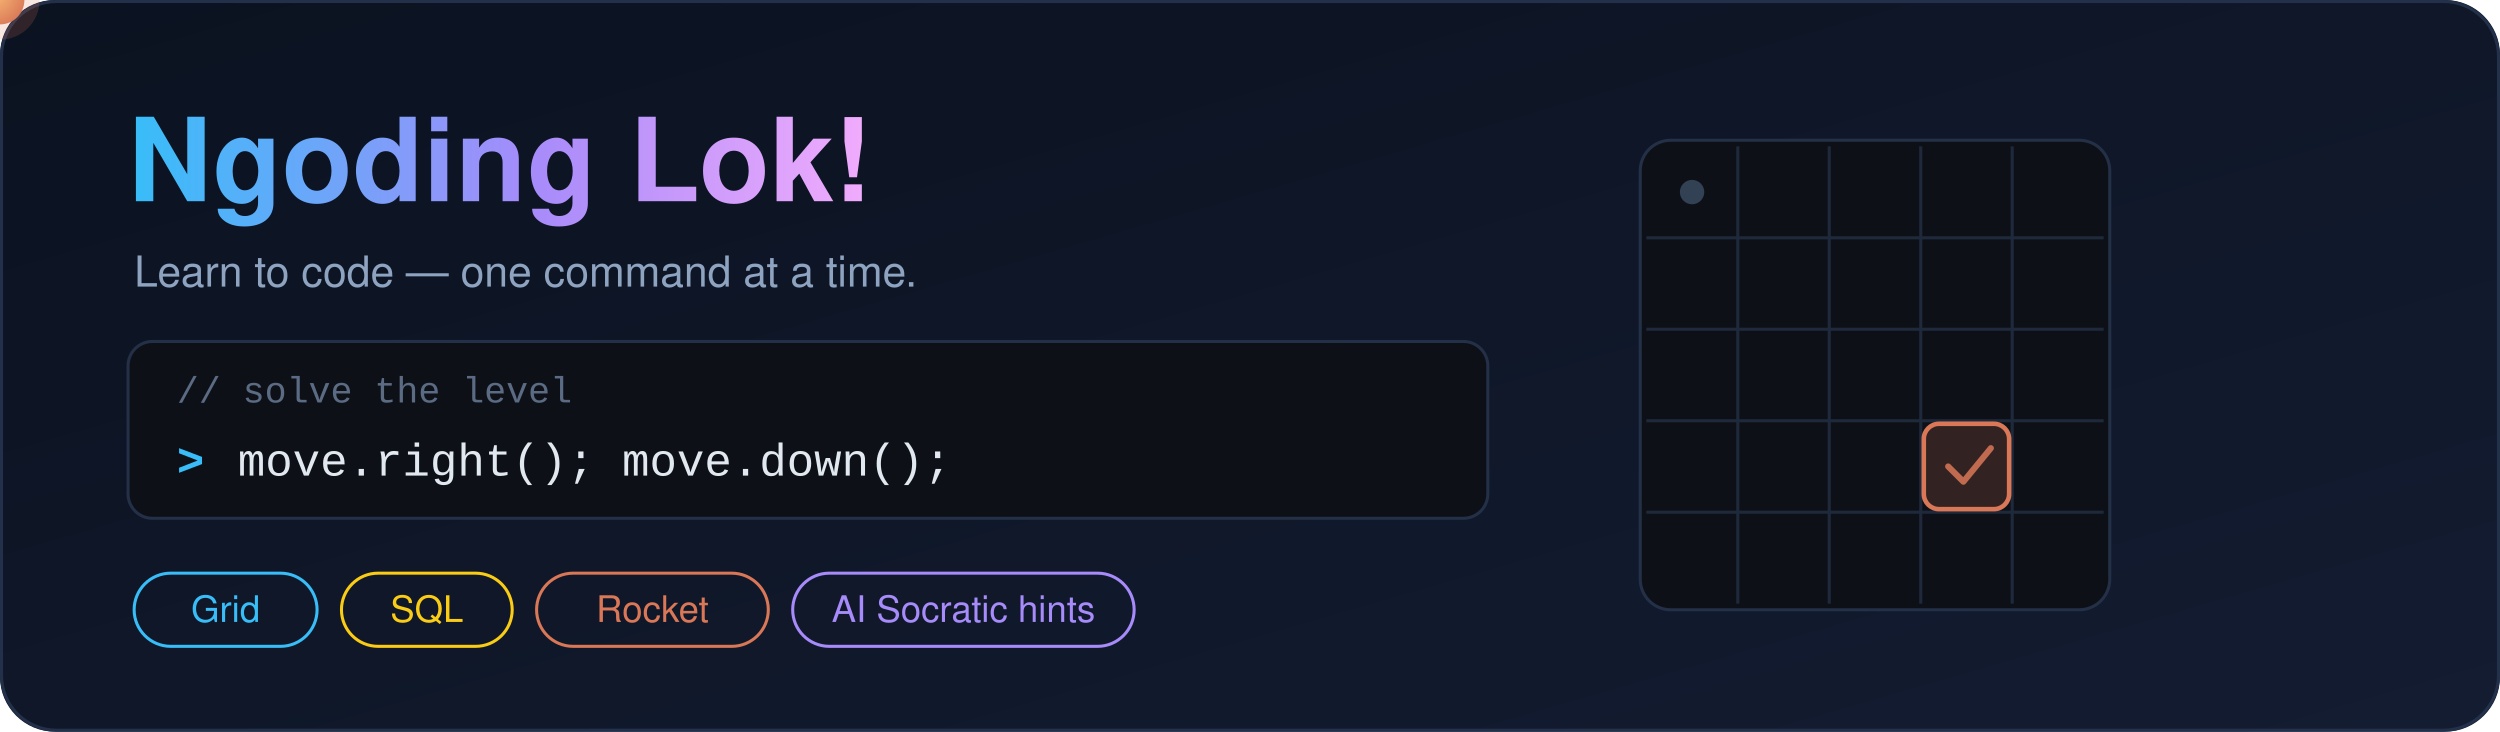
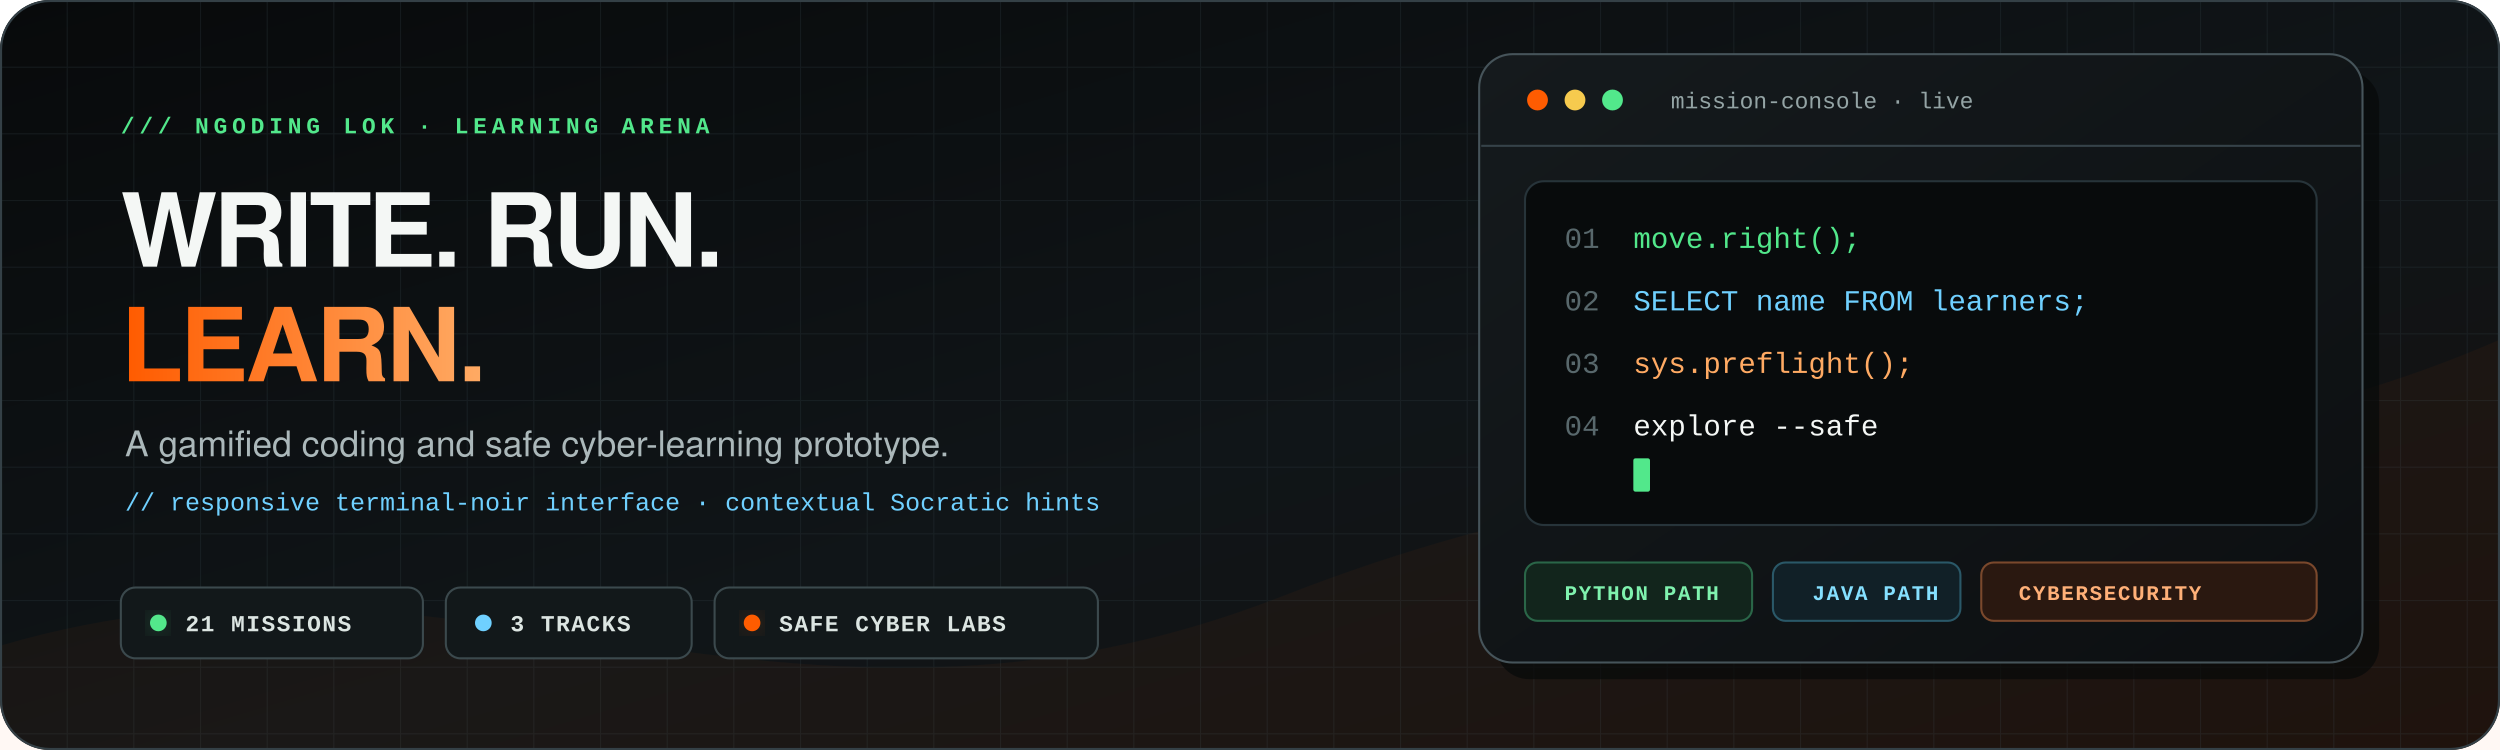
- <svg xmlns="http://www.w3.org/2000/svg" viewBox="0 0 820 240" width="820" height="240" role="img" aria-label="Ngoding Lok! — an AI-assisted gamified platform for learning to code">
+ <svg xmlns="http://www.w3.org/2000/svg" viewBox="0 0 1200 360" width="1200" height="360" role="img" aria-label="Ngoding Lok — write, run, learn">
  <defs>
-     <linearGradient id="bg" x1="0" y1="0" x2="1" y2="1">
-       <stop offset="0" stop-color="#0b1220" />
-       <stop offset="1" stop-color="#131c31" />
+     <linearGradient id="background" x1="0" y1="0" x2="1" y2="1">
+       <stop offset="0" stop-color="#080A0B" />
+       <stop offset="0.55" stop-color="#101518" />
+       <stop offset="1" stop-color="#15100E" />
    </linearGradient>
-     <linearGradient id="title" x1="0" y1="0" x2="1" y2="0">
-       <stop offset="0" stop-color="#38bdf8" />
-       <stop offset="0.55" stop-color="#a78bfa" />
-       <stop offset="1" stop-color="#f0abfc" />
+     <linearGradient id="ember" x1="0" y1="0" x2="1" y2="0">
+       <stop offset="0" stop-color="#FF5C01" />
+       <stop offset="1" stop-color="#FFAA63" />
    </linearGradient>
-     <radialGradient id="player" cx="0.35" cy="0.35" r="0.75">
-       <stop offset="0" stop-color="#fbbf77" />
-       <stop offset="1" stop-color="#d97757" />
-     </radialGradient>
+     <linearGradient id="panel" x1="0" y1="0" x2="1" y2="1">
+       <stop offset="0" stop-color="#151A1D" />
+       <stop offset="1" stop-color="#0C0F11" />
+     </linearGradient>
+     <pattern id="grid" width="32" height="32" patternUnits="userSpaceOnUse">
+       <path d="M32 0H0V32" fill="none" stroke="#2A353A" stroke-width="1" opacity="0.34" />
+     </pattern>
+     <filter id="softGlow" x="-25%" y="-25%" width="150%" height="150%">
+       <feGaussianBlur stdDeviation="8" result="blur" />
+       <feMerge>
+         <feMergeNode in="blur" />
+         <feMergeNode in="SourceGraphic" />
+       </feMerge>
+     </filter>
  </defs>
-   <rect x="0" y="0" width="820" height="240" rx="18" fill="url(#bg)" />
-   <rect x="0.5" y="0.5" width="819" height="239" rx="18" fill="none" stroke="#22304a" stroke-width="1" />
-   <text x="42" y="66" font-family="'Segoe UI',Helvetica,Arial,sans-serif" font-size="38" font-weight="700" fill="url(#title)">Ngoding Lok!</text>
-   <text x="44" y="94" font-family="'Segoe UI',Helvetica,Arial,sans-serif" font-size="14" fill="#8ea3c0">Learn to code — one command at a time.</text>
-   <rect x="42" y="112" width="446" height="58" rx="8" fill="#0d1117" stroke="#233047" />
-   <text x="58" y="132" font-family="'SFMono-Regular',Consolas,'Liberation Mono',monospace" font-size="12" fill="#5b6b83">// solve the level</text>
-   <text x="58" y="156" font-family="'SFMono-Regular',Consolas,'Liberation Mono',monospace" font-size="15" font-weight="700" fill="#38bdf8">&gt;
-     <animate attributeName="opacity" values="1;0" keyTimes="0;0.5" calcMode="discrete" dur="1s" repeatCount="indefinite" />
-   </text>
-   <g font-family="'SFMono-Regular',Consolas,'Liberation Mono',monospace" font-size="15">
-     <text x="78" y="156" fill="#e2e8f0">move.right(); move.down();
-       <animate attributeName="opacity" values="1;1;0;0;1" keyTimes="0;0.30;0.36;0.95;1" dur="6s" repeatCount="indefinite" />
-     </text>
-     <text x="78" y="156" fill="#facc15" opacity="0">SELECT * FROM users;
-       <animate attributeName="opacity" values="0;0;1;1;0;0" keyTimes="0;0.30;0.36;0.63;0.69;1" dur="6s" repeatCount="indefinite" />
-     </text>
-     <text x="78" y="156" fill="#fca5a5" opacity="0">engine.start(); throttle(100);
-       <animate attributeName="opacity" values="0;0;1;1;0" keyTimes="0;0.63;0.69;0.96;1" dur="6s" repeatCount="indefinite" />
-     </text>
+   <rect width="1200" height="360" rx="24" fill="url(#background)" />
+   <rect width="1200" height="360" rx="24" fill="url(#grid)" />
+   <path d="M0 310C220 245 376 380 616 286S1005 248 1200 163V360H0Z" fill="#FF5C01" opacity="0.045" />
+   <rect x="0.5" y="0.5" width="1199" height="359" rx="23.5" fill="none" stroke="#344046" />
+   <text x="58" y="64" font-family="'SFMono-Regular',Consolas,'Liberation Mono',monospace" font-size="11" font-weight="700" letter-spacing="2.3" fill="#52E88B">/// NGODING LOK · LEARNING ARENA</text>
+   <text x="58" y="128" font-family="'Segoe UI',Helvetica,Arial,sans-serif" font-size="49" font-weight="800" letter-spacing="-1.5" fill="#F4F7F5">WRITE. RUN.</text>
+   <text x="58" y="183" font-family="'Segoe UI',Helvetica,Arial,sans-serif" font-size="49" font-weight="800" letter-spacing="-1.5" fill="url(#ember)">LEARN.</text>
+   <text x="60" y="219" font-family="'Segoe UI',Helvetica,Arial,sans-serif" font-size="17" fill="#ABB8BA">A gamified coding and safe cyber-learning prototype.</text>
+   <text x="60" y="245" font-family="'SFMono-Regular',Consolas,'Liberation Mono',monospace" font-size="12" fill="#6FD0FF">// responsive terminal-noir interface · contextual Socratic hints</text>
+   <g font-family="'SFMono-Regular',Consolas,'Liberation Mono',monospace" font-size="11" font-weight="700" letter-spacing="0.7">
+     <rect x="58" y="282" width="145" height="34" rx="7" fill="#12181A" stroke="#3B494D" />
+     <circle cx="76" cy="299" r="4" fill="#52E88B" filter="url(#softGlow)" />
+     <text x="89" y="303" fill="#DCE5E2">21 MISSIONS</text>
+     <rect x="214" y="282" width="118" height="34" rx="7" fill="#12181A" stroke="#3B494D" />
+     <circle cx="232" cy="299" r="4" fill="#6FD0FF" />
+     <text x="245" y="303" fill="#DCE5E2">3 TRACKS</text>
+     <rect x="343" y="282" width="184" height="34" rx="7" fill="#12181A" stroke="#3B494D" />
+     <circle cx="361" cy="299" r="4" fill="#FF5C01" filter="url(#softGlow)" />
+     <text x="374" y="303" fill="#DCE5E2">SAFE CYBER LABS</text>
  </g>
-   <g font-family="'Segoe UI',Helvetica,Arial,sans-serif" font-size="12" text-anchor="middle">
-     <rect x="44" y="188" width="60" height="24" rx="12" fill="none" stroke="#38bdf8" />
-     <text x="74" y="204" fill="#38bdf8">Grid</text>
-     <rect x="112" y="188" width="56" height="24" rx="12" fill="none" stroke="#facc15" />
-     <text x="140" y="204" fill="#facc15">SQL</text>
-     <rect x="176" y="188" width="76" height="24" rx="12" fill="none" stroke="#d97757" />
-     <text x="214" y="204" fill="#d97757">Rocket</text>
-     <rect x="260" y="188" width="112" height="24" rx="12" fill="none" stroke="#a78bfa" />
-     <text x="316" y="204" fill="#a78bfa">AI Socratic hints</text>
+   <rect x="718" y="34" width="424" height="292" rx="16" fill="#060809" opacity="0.7" />
+   <rect x="710" y="26" width="424" height="292" rx="16" fill="url(#panel)" stroke="#46545A" />
+   <path d="M711 70H1133" stroke="#364249" />
+   <circle cx="738" cy="48" r="5" fill="#FF5C01" />
+   <circle cx="756" cy="48" r="5" fill="#F6CA4E" />
+   <circle cx="774" cy="48" r="5" fill="#52E88B" />
+   <text x="802" y="52" font-family="'SFMono-Regular',Consolas,'Liberation Mono',monospace" font-size="11" fill="#94A4A5">mission-console · live</text>
+   <rect x="732" y="87" width="380" height="165" rx="9" fill="#080B0C" stroke="#27343A" />
+   <g font-family="'SFMono-Regular',Consolas,'Liberation Mono',monospace" font-size="14">
+     <text x="751" y="119" fill="#58686C">01</text>
+     <text x="784" y="119" fill="#52E88B">move.right();</text>
+     <text x="751" y="149" fill="#58686C">02</text>
+     <text x="784" y="149" fill="#6FD0FF">SELECT name FROM learners;</text>
+     <text x="751" y="179" fill="#58686C">03</text>
+     <text x="784" y="179" fill="#FFAA63">sys.preflight();</text>
+     <text x="751" y="209" fill="#58686C">04</text>
+     <text x="784" y="209" fill="#F4F7F5">explore --safe</text>
+     <rect x="784" y="220" width="8" height="16" rx="1" fill="#52E88B">
+       <animate attributeName="opacity" values="1;0;1" dur="1s" repeatCount="indefinite" />
+     </rect>
  </g>
-   <rect x="538" y="46" width="154" height="154" rx="10" fill="#0d1117" stroke="#233047" />
-   <g stroke="#1e293b" stroke-width="1">
-     <line x1="570" y1="48" x2="570" y2="198" />
-     <line x1="600" y1="48" x2="600" y2="198" />
-     <line x1="630" y1="48" x2="630" y2="198" />
-     <line x1="660" y1="48" x2="660" y2="198" />
-     <line x1="540" y1="78" x2="690" y2="78" />
-     <line x1="540" y1="108" x2="690" y2="108" />
-     <line x1="540" y1="138" x2="690" y2="138" />
-     <line x1="540" y1="168" x2="690" y2="168" />
-   </g>
-   <circle cx="555" cy="63" r="4" fill="#334155" />
-   <rect x="631" y="139" width="28" height="28" rx="5" fill="#d97757" fill-opacity="0.18" stroke="#d97757" stroke-width="1.5">
-     <animate attributeName="stroke-opacity" values="0.35;0.9;0.35" dur="1.6s" repeatCount="indefinite" />
-   </rect>
-   <path d="M639 153 l5 5 l9 -11" fill="none" stroke="#d97757" stroke-width="2" stroke-linecap="round" stroke-linejoin="round" opacity="0.85" />
-   <g>
-     <circle cx="0" cy="0" r="13" fill="#d97757" opacity="0.18" />
-     <circle cx="0" cy="0" r="8" fill="url(#player)" />
-     <animateTransform attributeName="transform" type="translate" values="555 63;585 63;615 63;645 63;645 93;645 123;645 153;645 153" keyTimes="0;0.11;0.22;0.33;0.44;0.55;0.66;1" calcMode="linear" dur="6s" repeatCount="indefinite" />
-     <animate attributeName="opacity" values="1;1;0;1" keyTimes="0;0.9;0.97;1" dur="6s" repeatCount="indefinite" />
+   <g font-family="'SFMono-Regular',Consolas,'Liberation Mono',monospace" font-size="10" font-weight="700" letter-spacing="0.8">
+     <rect x="732" y="270" width="109" height="28" rx="6" fill="#12251C" stroke="#2A6648" />
+     <text x="751" y="288" fill="#7FF2AE">PYTHON PATH</text>
+     <rect x="851" y="270" width="90" height="28" rx="6" fill="#112027" stroke="#2A5868" />
+     <text x="870" y="288" fill="#85E0FF">JAVA PATH</text>
+     <rect x="951" y="270" width="161" height="28" rx="6" fill="#2A1810" stroke="#7A482C" />
+     <text x="969" y="288" fill="#FFB078">CYBERSECURITY</text>
  </g>
</svg>
